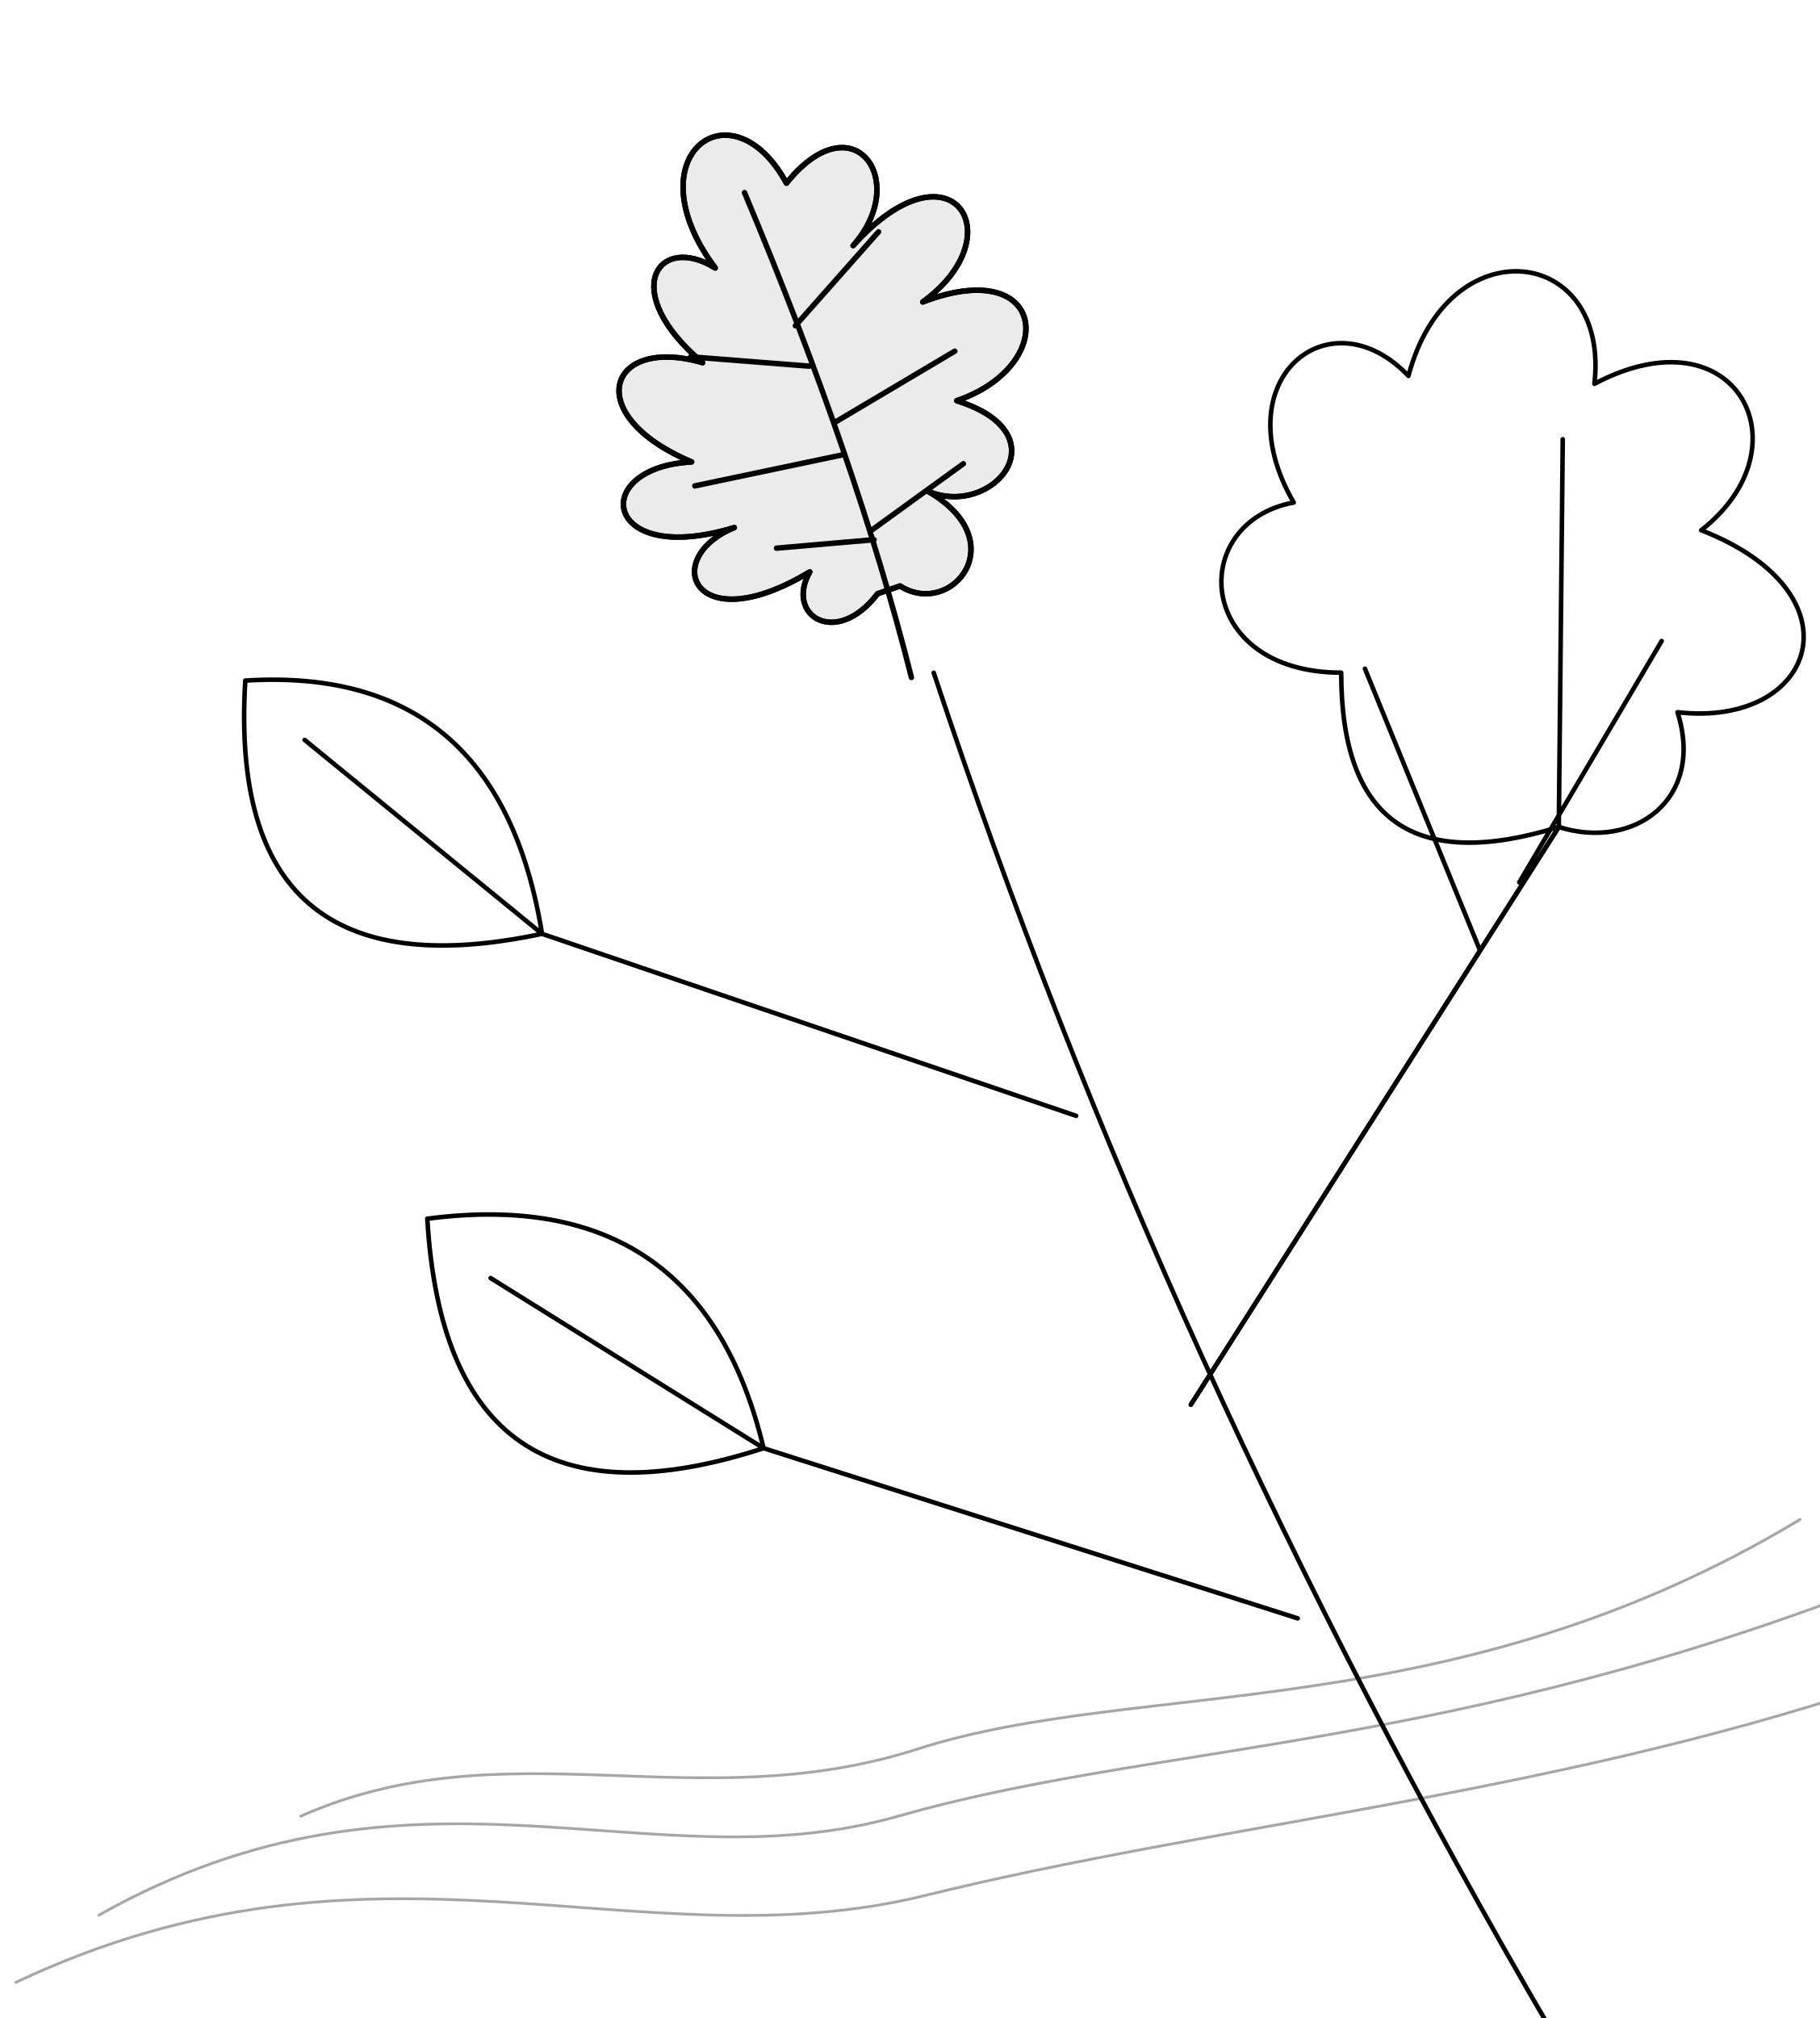
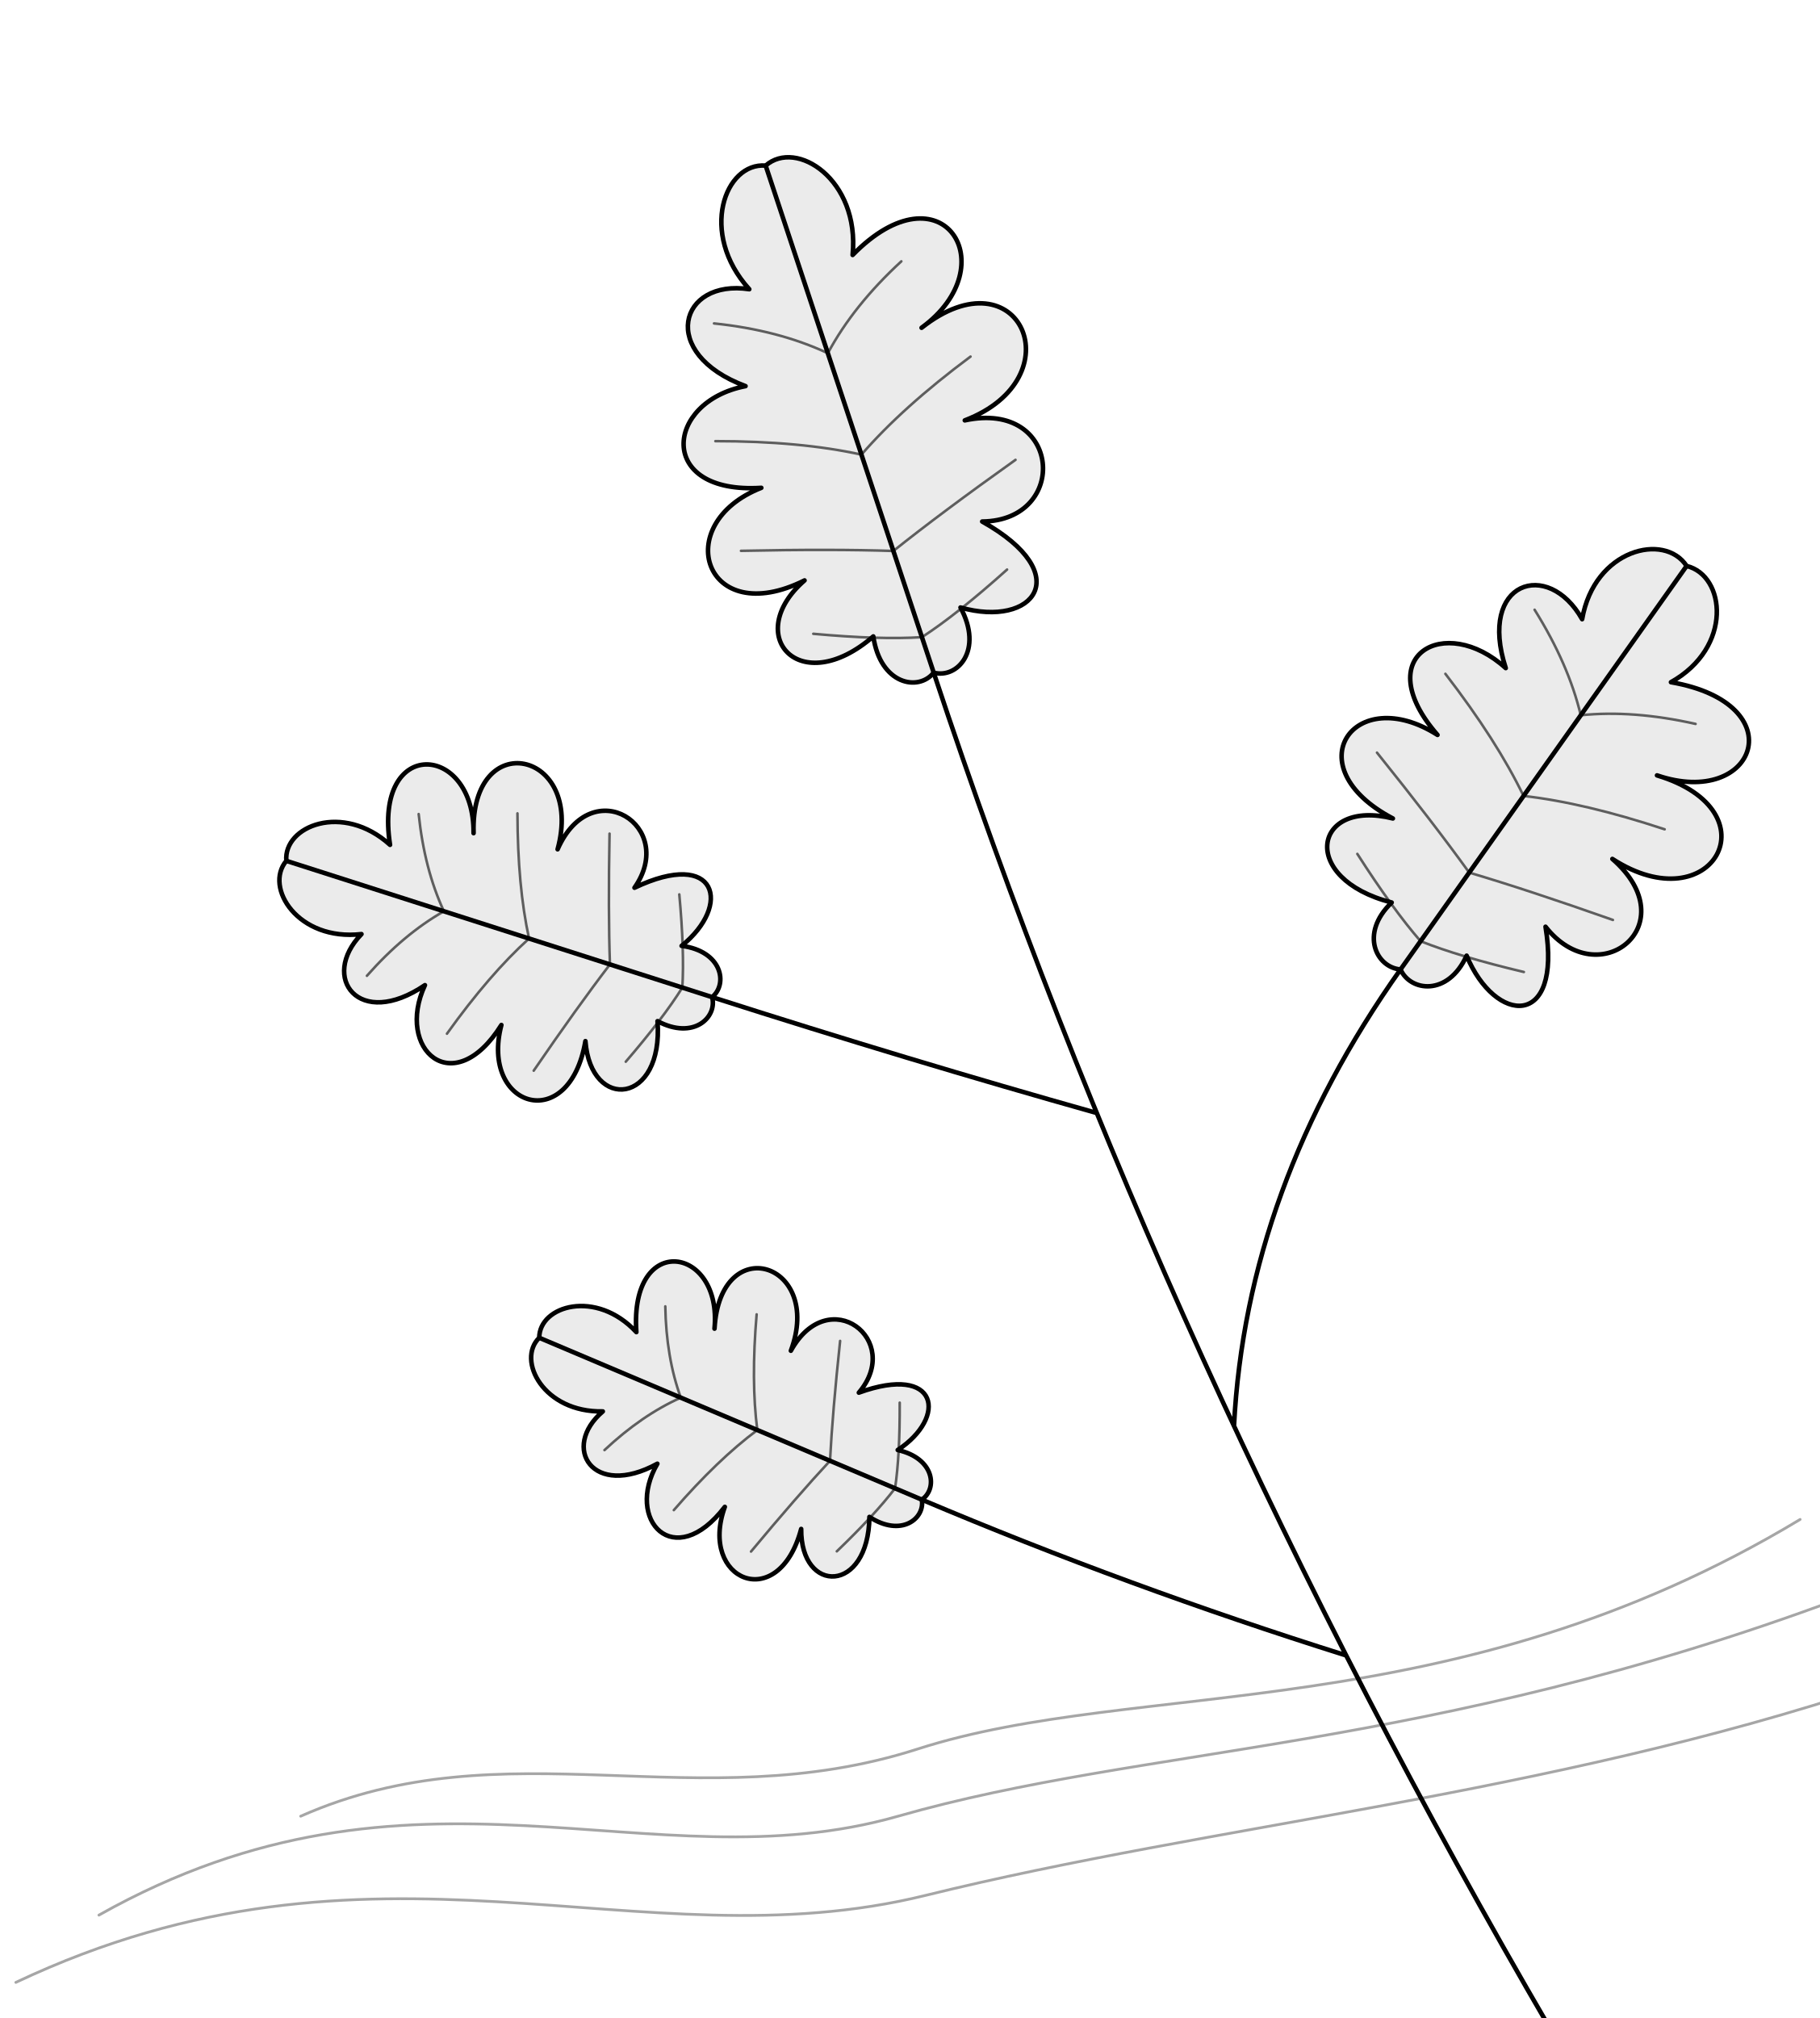
<svg xmlns="http://www.w3.org/2000/svg" viewBox="0 0 460 510" fill="none" stroke="currentColor" stroke-width="1.15" stroke-linecap="round" stroke-linejoin="round">
  <g class="contours" opacity=".35" stroke-width=".7">
    <path d="M25 484c80-45 139-7 202-25s133-16 238-55M4 501c91-43 157-4 230-22s156-25 240-53M76 459c52-23 100 1 156-17s135-5 223-58" />
  </g>
  <g class="botanical">
-     <path d="M392 513Q294 345 236 170M301 355l93-146M272 282 137 236M328 409 193 366" />
-     <g transform="translate(149 16) rotate(-19 60 130) scale(1.2)">
-       <path class="sketch-wash" fill="currentColor" fill-opacity=".08" d="M59 115C47 123 39 113 47 106C19 112 18 93 35 92C6 91 10 70 31 76C12 59 23 45 40 57C28 37 40 28 49 39C40 11 65 3 69 27C88 15 94 35 78 44C105 29 111 53 88 60C116 59 111 82 88 82C107 96 87 108 76 98C90 114 72 125 64 115Z" />
-       <path d="M59 115C47 123 39 113 47 106C19 112 18 93 35 92C6 91 10 70 31 76C12 59 23 45 40 57C28 37 40 28 49 39C40 11 65 3 69 27C88 15 94 35 78 44C105 29 111 53 88 60C116 59 111 82 88 82C107 96 87 108 76 98C90 114 72 125 64 115ZM60 134Q64 87 60 26M62 104 42 99m20-14L30 81m31-16L38 55m24 47 23-7M62 78 91 72M61 56 84 43" />
+     <g class="stems">
+       <path d="M392 513 Q294 345 236 170 M340.256 418.371 Q285 401 233 379 M311.9 360.383 Q315 300 354 245 M277.216 281.283 Q230 268 180 252" />
    </g>
-     <path d="M394 209q-55 17-55-39c-37 0-39-38-12-43-18-31 9-53 29-32 10-38 51-33 47 2 36-19 54 16 27 37 41 16 29 50-6 46 7 22-11 35-30 29ZM301 355l93-146 1-98M374 240l-29-71m39 54 36-61M137 236Q57 253 62 172q64-4 75 64ZM193 366q-80 26-85-58 69-9 85 58ZM137 236l-60-49m116 179-69-43" />
+     <g class="leaves">
+       <path class="sketch-wash" fill="currentColor" fill-opacity=".08" d="M236 170 C232.164 174.827 222.514 173.047 220.732 160.838 C202.073 176.978 187.539 160.462 203.358 146.685 C178.101 159.323 169.182 132.412 192.431 123.285 C165.818 124.994 168.002 101.515 188.443 97.584 C166.22 89.305 171.736 70.411 189.387 73.094 C176.518 58.87 183.275 40.986 193.529 41.855 C201.235 35.034 217.335 45.342 215.509 64.436 C238.185 41.277 254.467 67.169 232.933 82.839 C257.699 63.253 272.007 95.489 243.86 106.24 C268.383 100.957 270.38 131.583 248.256 131.805 C272.178 145.21 261.273 158.779 242.773 153.533 C248.637 164.39 241.96 171.58 236 170 Z" />
+       <path class="sketch-wash" fill="currentColor" fill-opacity=".08" d="M233 379 C233.828 383.78 227.794 388.611 219.753 383.363 C219.501 402.823 202.346 402.949 202.505 386.403 C196.795 407.984 176.488 399.392 183.205 380.822 C170.421 397.564 157.863 384.129 166.156 369.917 C149.822 378.881 141.663 365.831 152.366 356.699 C137.411 357.017 130.483 343.749 136.298 338.088 C136.312 329.972 150.658 325.704 160.845 336.659 C159.084 311.179 182.61 314.857 180.596 335.786 C182.001 310.907 208.203 319.039 199.897 341.368 C209.515 324.024 228.404 338.661 217.078 351.959 C237.28 344.631 239.545 358.142 226.907 366.454 C236.272 368.571 237.007 376.265 233 379 Z" />
+       <path class="sketch-wash" fill="currentColor" fill-opacity=".08" d="M354 245 C347.983 244.564 343.499 236.021 351.76 228.088 C328.108 222.043 331.938 201.774 352.061 206.848 C327.092 193.74 342.276 172.327 363.343 185.733 C345.912 165.712 365.198 154.869 380.588 168.847 C373.459 146.936 391.255 141.166 399.895 156.487 C402.981 138.754 420.756 134.502 426.304 143.033 C436.19 145.446 438.058 163.627 422.344 172.406 C453.799 177.854 443.855 204.515 418.822 195.958 C448.809 204.963 432.816 233.464 407.54 217.073 C426.438 233.538 404.217 251.494 390.645 234.208 C394.882 260.198 377.895 258.879 370.701 241.519 C365.948 251.94 356.402 250.534 354 245 Z" />
+       <path class="sketch-wash" fill="currentColor" fill-opacity=".08" d="M180 252 C181.337 257.09 175.315 262.932 166.193 258.071 C167.75 279.159 149.351 281.041 147.968 263.116 C143.867 287.055 121.266 279.823 126.73 259.04 C114.583 278.461 99.844 265.198 107.409 248.972 C90.722 260.337 80.739 247.042 91.369 236.069 C75.348 237.935 66.666 224.28 72.376 217.56 C71.628 208.774 86.624 202.696 98.586 213.516 C94.302 186.117 119.897 187.703 119.701 210.561 C118.872 183.49 147.756 189.625 140.939 214.638 C149.632 194.887 171.279 208.807 160.372 224.353 C181.365 214.366 185.065 228.758 172.282 239.041 C182.532 240.379 184.044 248.632 180 252 Z" />
+     </g>
+     <g class="midribs">
+       <path d="M236 170 L193.529 41.855 M233 379 L136.298 338.088 M354 245 L426.304 143.033 M180 252 L72.376 217.56" />
+     </g>
+     <g class="veins" stroke-width=".65" opacity=".6">
+       <path d="M233.027 161.03 Q222.382 161.714 205.564 160.176 M233.027 161.03 Q241.974 155.22 254.544 143.943 M225.807 139.245 Q210.23 138.719 187.29 139.211 M225.807 139.245 Q237.986 129.52 256.679 116.213 M217.737 114.898 Q202.291 111.484 180.821 111.489 M217.737 114.898 Q228.087 102.934 245.311 90.115 M209.243 89.268 Q196.801 83.437 180.473 81.737 M209.243 89.268 Q215.74 77.16 227.82 66.045 M226.231 376.136 Q221.117 382.833 211.513 392.06 M226.231 376.136 Q227.476 367.803 227.41 354.485 M209.792 369.181 Q201.419 378.191 189.828 392.115 M209.792 369.181 Q210.428 356.898 212.349 338.883 M191.418 361.408 Q181.43 368.848 170.315 381.645 M191.418 361.408 Q189.803 349.058 191.247 332.17 M172.078 353.225 Q162.235 357.626 152.79 366.477 M172.078 353.225 Q168.382 343.097 168.158 330.154 M359.061 237.862 Q352.089 229.854 343.077 215.801 M359.061 237.862 Q368.926 241.792 385.168 245.648 M371.353 220.528 Q362.319 207.993 348.045 190.209 M371.353 220.528 Q386.171 224.906 407.675 232.493 M385.091 201.154 Q378.345 187.177 365.333 170.289 M385.091 201.154 Q400.513 202.896 420.754 209.587 M399.551 180.761 Q396.475 167.853 387.883 154.099 M399.551 180.761 Q412.75 179.394 428.572 182.951 M172.466 249.589 Q167.607 257.358 158.167 268.322 M172.466 249.589 Q173.02 240.443 171.699 226.035 M154.17 243.734 Q146.031 254.338 134.899 270.589 M154.17 243.734 Q153.699 230.375 154.069 210.681 M133.722 237.191 Q123.701 246.26 112.974 261.242 M133.722 237.191 Q130.828 223.989 130.792 205.563 M112.197 230.303 Q102.047 236.068 92.742 246.609 M112.197 230.303 Q107.279 219.717 105.823 205.731" />
+     </g>
  </g>
</svg>
